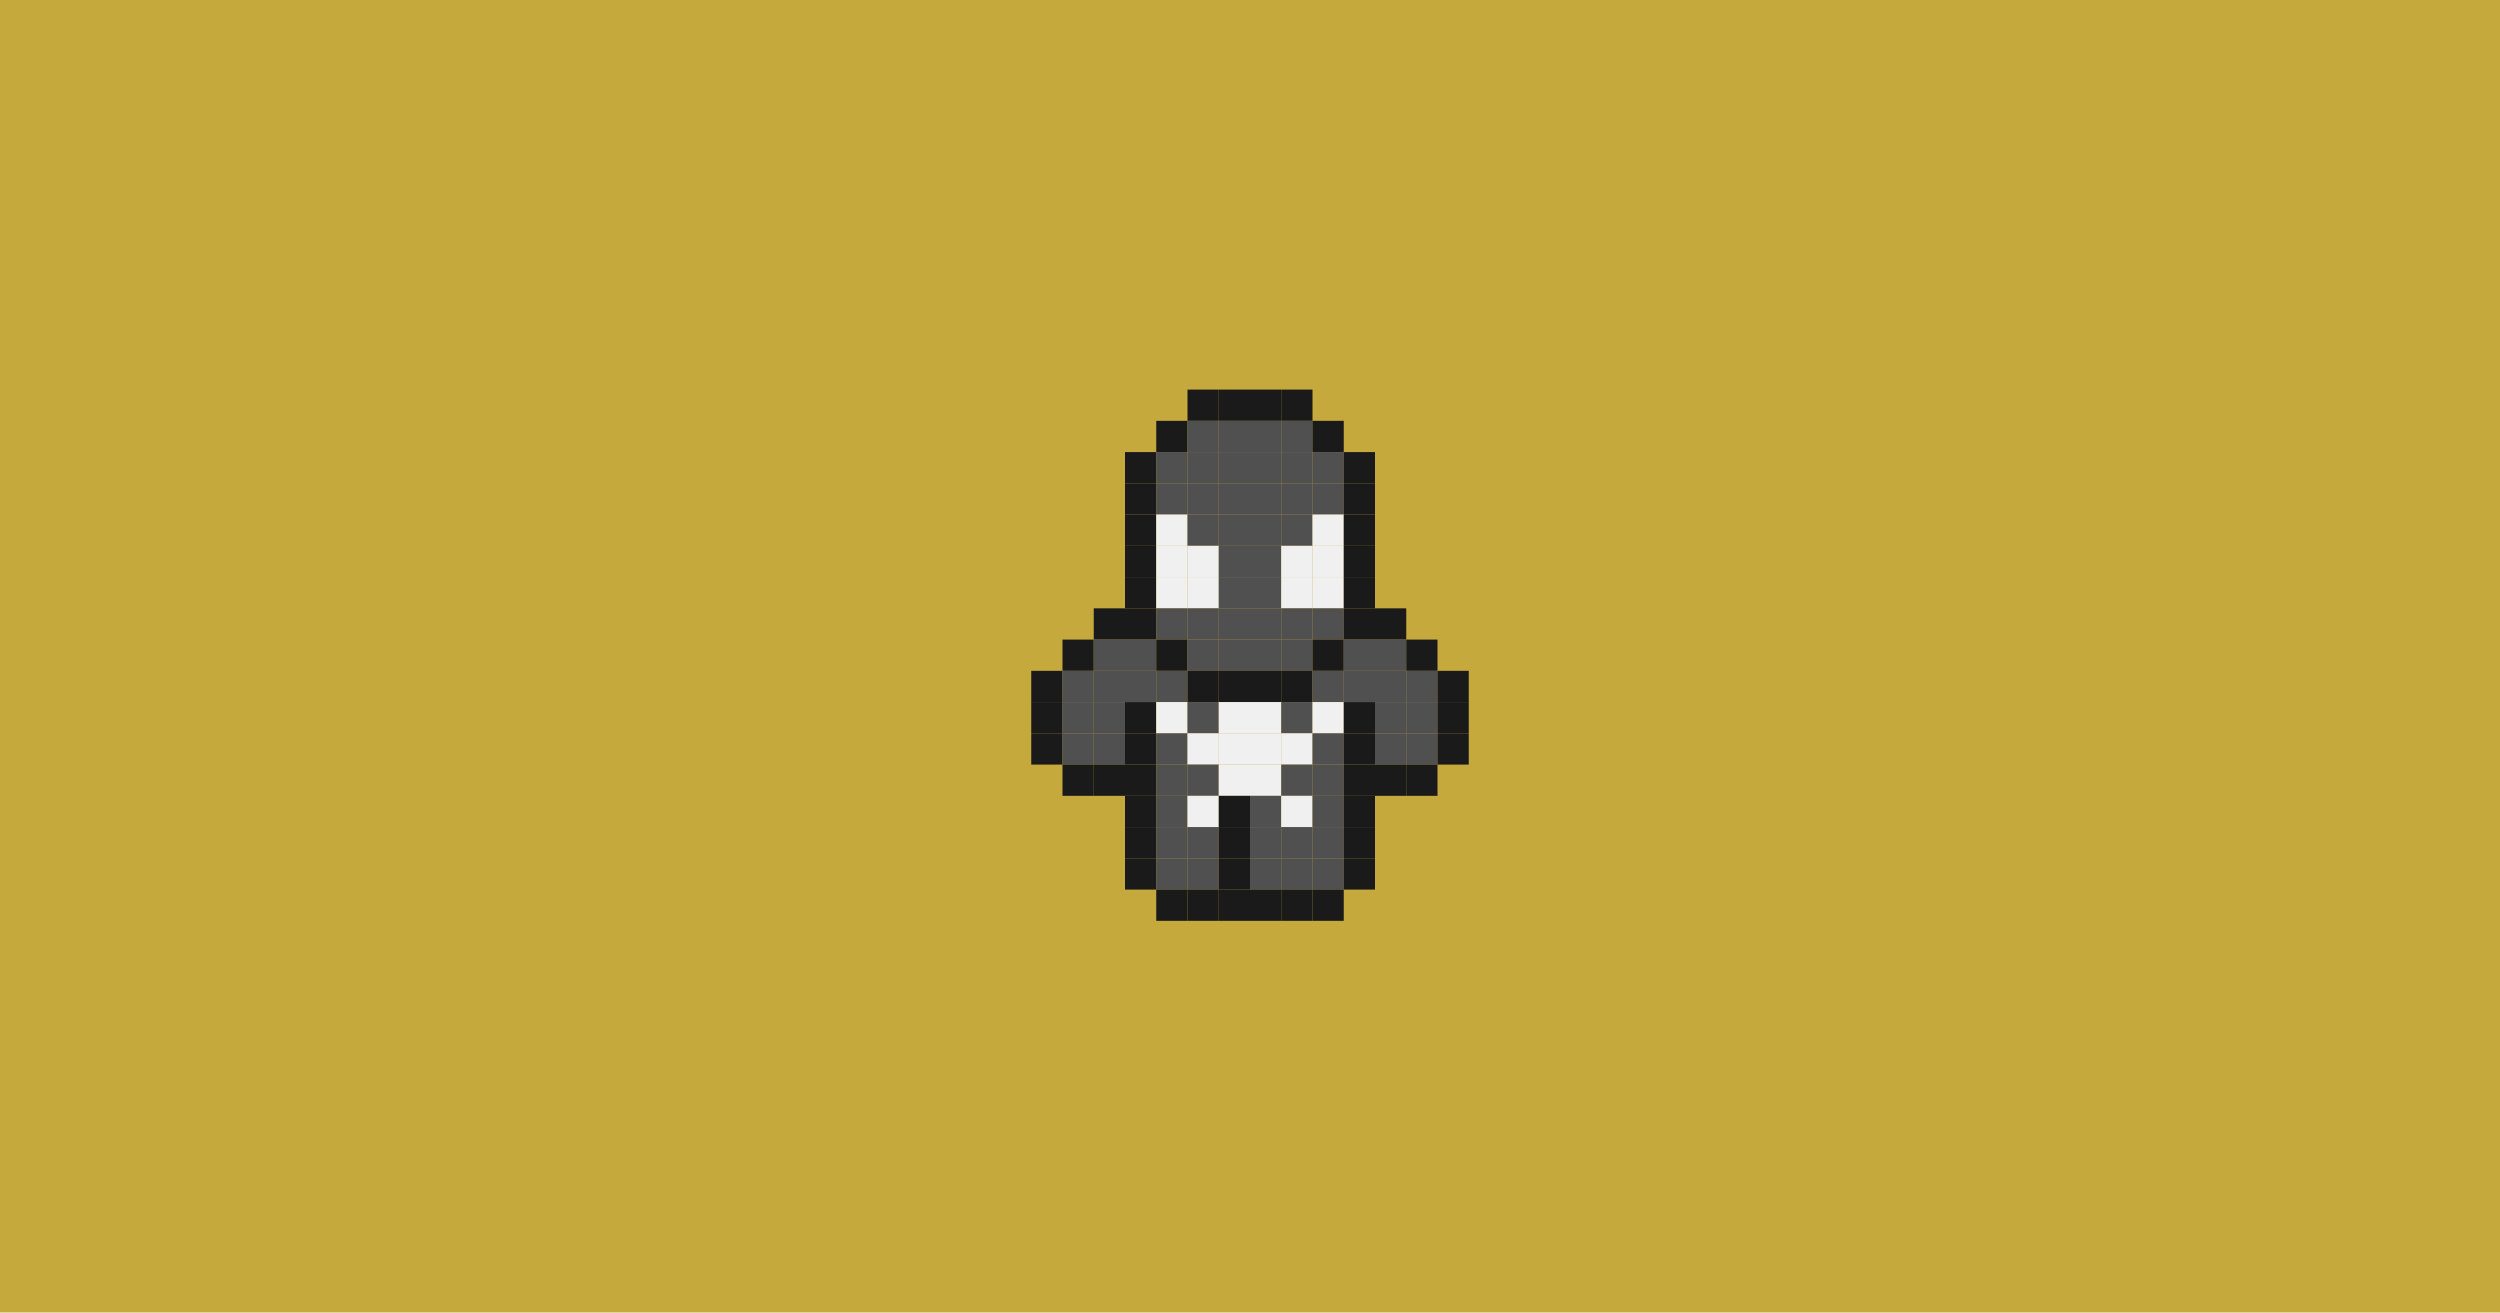
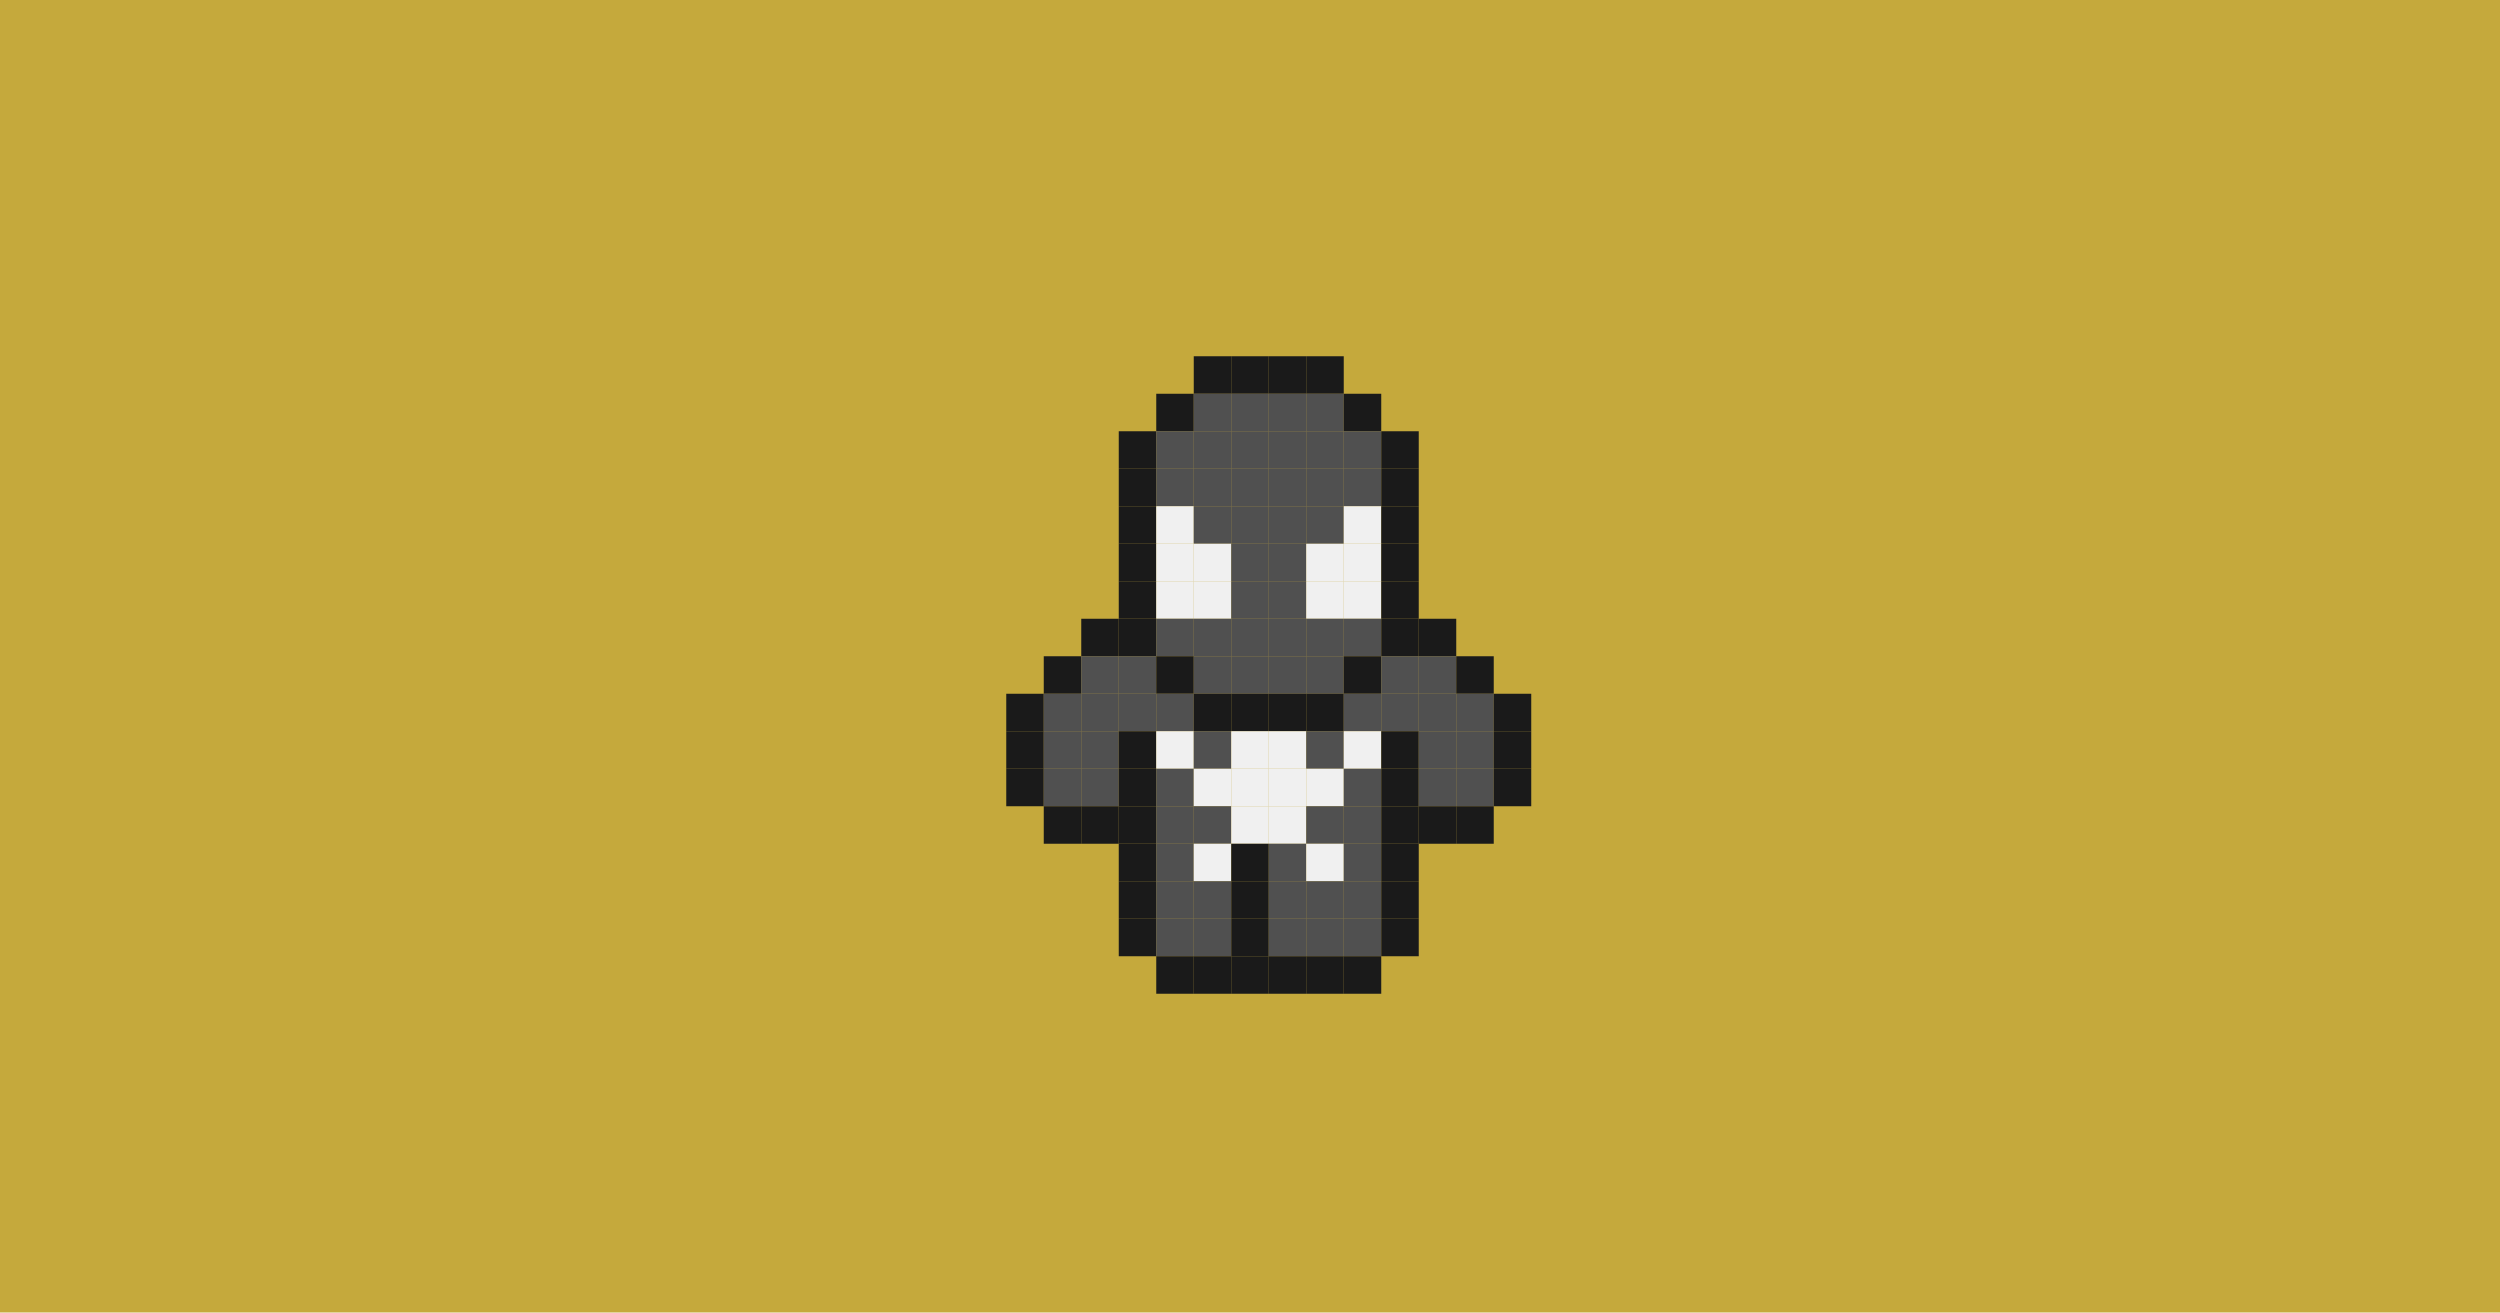
<svg xmlns="http://www.w3.org/2000/svg" width="1200" height="630" viewBox="0 0 1200 630" style="font-family: 'JetBrains Mono', monospace;">
  <defs>
    <style>
      .bg { fill: #c5a93c; }
      .b { fill: #1a1a1a; }
      .g { fill: #505050; }
      .w { fill: #f0f0f0; }
      .eye {
        fill: #f0f0f0;
        animation: blink 1.5s ease-in-out infinite;
      }
      @keyframes blink {
        0%, 70%, 100% { fill: #f0f0f0; }
        80%, 90% { fill: #505050; }
      }
    </style>
  </defs>
  <rect width="1200" height="630" class="bg" />
-   <g transform="translate(420, 112) scale(15)">
+   <g transform="translate(393, 81) scale(18)">
    <rect x="10" y="5" width="1" height="1" class="b" />
    <rect x="11" y="5" width="1" height="1" class="b" />
    <rect x="12" y="5" width="1" height="1" class="b" />
    <rect x="13" y="5" width="1" height="1" class="b" />
    <rect x="9" y="6" width="1" height="1" class="b" />
    <rect x="10" y="6" width="1" height="1" class="g" />
    <rect x="11" y="6" width="1" height="1" class="g" />
    <rect x="12" y="6" width="1" height="1" class="g" />
    <rect x="13" y="6" width="1" height="1" class="g" />
    <rect x="14" y="6" width="1" height="1" class="b" />
    <rect x="8" y="7" width="1" height="1" class="b" />
    <rect x="9" y="7" width="1" height="1" class="g" />
    <rect x="10" y="7" width="1" height="1" class="g" />
    <rect x="11" y="7" width="1" height="1" class="g" />
    <rect x="12" y="7" width="1" height="1" class="g" />
    <rect x="13" y="7" width="1" height="1" class="g" />
    <rect x="14" y="7" width="1" height="1" class="g" />
    <rect x="15" y="7" width="1" height="1" class="b" />
    <rect x="8" y="8" width="1" height="1" class="b" />
    <rect x="9" y="8" width="1" height="1" class="g" />
    <rect x="10" y="8" width="1" height="1" class="g" />
    <rect x="11" y="8" width="1" height="1" class="g" />
    <rect x="12" y="8" width="1" height="1" class="g" />
    <rect x="13" y="8" width="1" height="1" class="g" />
    <rect x="14" y="8" width="1" height="1" class="g" />
    <rect x="15" y="8" width="1" height="1" class="b" />
    <rect x="8" y="9" width="1" height="1" class="b" />
    <rect x="9" y="9" width="1" height="1" class="eye" />
    <rect x="10" y="9" width="1" height="1" class="g" />
    <rect x="11" y="9" width="1" height="1" class="g" />
    <rect x="12" y="9" width="1" height="1" class="g" />
    <rect x="13" y="9" width="1" height="1" class="g" />
    <rect x="14" y="9" width="1" height="1" class="eye" />
    <rect x="15" y="9" width="1" height="1" class="b" />
    <rect x="8" y="10" width="1" height="1" class="b" />
    <rect x="9" y="10" width="1" height="1" class="eye" />
    <rect x="10" y="10" width="1" height="1" class="eye" />
    <rect x="11" y="10" width="1" height="1" class="g" />
    <rect x="12" y="10" width="1" height="1" class="g" />
    <rect x="13" y="10" width="1" height="1" class="eye" />
    <rect x="14" y="10" width="1" height="1" class="eye" />
    <rect x="15" y="10" width="1" height="1" class="b" />
    <rect x="8" y="11" width="1" height="1" class="b" />
    <rect x="9" y="11" width="1" height="1" class="eye" />
    <rect x="10" y="11" width="1" height="1" class="eye" />
    <rect x="11" y="11" width="1" height="1" class="g" />
    <rect x="12" y="11" width="1" height="1" class="g" />
    <rect x="13" y="11" width="1" height="1" class="eye" />
    <rect x="14" y="11" width="1" height="1" class="eye" />
    <rect x="15" y="11" width="1" height="1" class="b" />
    <rect x="7" y="12" width="1" height="1" class="b" />
    <rect x="8" y="12" width="1" height="1" class="b" />
    <rect x="9" y="12" width="1" height="1" class="g" />
    <rect x="10" y="12" width="1" height="1" class="g" />
    <rect x="11" y="12" width="1" height="1" class="g" />
    <rect x="12" y="12" width="1" height="1" class="g" />
    <rect x="13" y="12" width="1" height="1" class="g" />
    <rect x="14" y="12" width="1" height="1" class="g" />
    <rect x="15" y="12" width="1" height="1" class="b" />
    <rect x="16" y="12" width="1" height="1" class="b" />
    <rect x="6" y="13" width="1" height="1" class="b" />
    <rect x="7" y="13" width="1" height="1" class="g" />
    <rect x="8" y="13" width="1" height="1" class="g" />
    <rect x="9" y="13" width="1" height="1" class="b" />
    <rect x="10" y="13" width="1" height="1" class="g" />
    <rect x="11" y="13" width="1" height="1" class="g" />
    <rect x="12" y="13" width="1" height="1" class="g" />
    <rect x="13" y="13" width="1" height="1" class="g" />
    <rect x="14" y="13" width="1" height="1" class="b" />
    <rect x="15" y="13" width="1" height="1" class="g" />
    <rect x="16" y="13" width="1" height="1" class="g" />
    <rect x="17" y="13" width="1" height="1" class="b" />
    <rect x="5" y="14" width="1" height="1" class="b" />
    <rect x="6" y="14" width="1" height="1" class="g" />
    <rect x="7" y="14" width="1" height="1" class="g" />
    <rect x="8" y="14" width="1" height="1" class="g" />
    <rect x="9" y="14" width="1" height="1" class="g" />
    <rect x="10" y="14" width="1" height="1" class="b" />
    <rect x="11" y="14" width="1" height="1" class="b" />
    <rect x="12" y="14" width="1" height="1" class="b" />
    <rect x="13" y="14" width="1" height="1" class="b" />
    <rect x="14" y="14" width="1" height="1" class="g" />
    <rect x="15" y="14" width="1" height="1" class="g" />
    <rect x="16" y="14" width="1" height="1" class="g" />
    <rect x="17" y="14" width="1" height="1" class="g" />
    <rect x="18" y="14" width="1" height="1" class="b" />
    <rect x="5" y="15" width="1" height="1" class="b" />
    <rect x="6" y="15" width="1" height="1" class="g" />
    <rect x="7" y="15" width="1" height="1" class="g" />
    <rect x="8" y="15" width="1" height="1" class="b" />
    <rect x="9" y="15" width="1" height="1" class="w" />
    <rect x="10" y="15" width="1" height="1" class="g" />
    <rect x="11" y="15" width="1" height="1" class="w" />
    <rect x="12" y="15" width="1" height="1" class="w" />
    <rect x="13" y="15" width="1" height="1" class="g" />
    <rect x="14" y="15" width="1" height="1" class="w" />
    <rect x="15" y="15" width="1" height="1" class="b" />
    <rect x="16" y="15" width="1" height="1" class="g" />
    <rect x="17" y="15" width="1" height="1" class="g" />
    <rect x="18" y="15" width="1" height="1" class="b" />
    <rect x="5" y="16" width="1" height="1" class="b" />
    <rect x="6" y="16" width="1" height="1" class="g" />
    <rect x="7" y="16" width="1" height="1" class="g" />
    <rect x="8" y="16" width="1" height="1" class="b" />
    <rect x="9" y="16" width="1" height="1" class="g" />
    <rect x="10" y="16" width="1" height="1" class="w" />
    <rect x="11" y="16" width="1" height="1" class="w" />
    <rect x="12" y="16" width="1" height="1" class="w" />
    <rect x="13" y="16" width="1" height="1" class="w" />
    <rect x="14" y="16" width="1" height="1" class="g" />
    <rect x="15" y="16" width="1" height="1" class="b" />
    <rect x="16" y="16" width="1" height="1" class="g" />
    <rect x="17" y="16" width="1" height="1" class="g" />
    <rect x="18" y="16" width="1" height="1" class="b" />
    <rect x="6" y="17" width="1" height="1" class="b" />
    <rect x="7" y="17" width="1" height="1" class="b" />
    <rect x="8" y="17" width="1" height="1" class="b" />
    <rect x="9" y="17" width="1" height="1" class="g" />
    <rect x="10" y="17" width="1" height="1" class="g" />
    <rect x="11" y="17" width="1" height="1" class="w" />
    <rect x="12" y="17" width="1" height="1" class="w" />
    <rect x="13" y="17" width="1" height="1" class="g" />
    <rect x="14" y="17" width="1" height="1" class="g" />
    <rect x="15" y="17" width="1" height="1" class="b" />
    <rect x="16" y="17" width="1" height="1" class="b" />
    <rect x="17" y="17" width="1" height="1" class="b" />
    <rect x="8" y="18" width="1" height="1" class="b" />
    <rect x="9" y="18" width="1" height="1" class="g" />
    <rect x="10" y="18" width="1" height="1" class="w" />
    <rect x="11" y="18" width="1" height="1" class="b" />
    <rect x="12" y="18" width="1" height="1" class="g" />
    <rect x="13" y="18" width="1" height="1" class="w" />
    <rect x="14" y="18" width="1" height="1" class="g" />
    <rect x="15" y="18" width="1" height="1" class="b" />
    <rect x="8" y="19" width="1" height="1" class="b" />
    <rect x="9" y="19" width="1" height="1" class="g" />
    <rect x="10" y="19" width="1" height="1" class="g" />
    <rect x="11" y="19" width="1" height="1" class="b" />
    <rect x="12" y="19" width="1" height="1" class="g" />
    <rect x="13" y="19" width="1" height="1" class="g" />
    <rect x="14" y="19" width="1" height="1" class="g" />
    <rect x="15" y="19" width="1" height="1" class="b" />
    <rect x="8" y="20" width="1" height="1" class="b" />
    <rect x="9" y="20" width="1" height="1" class="g" />
    <rect x="10" y="20" width="1" height="1" class="g" />
    <rect x="11" y="20" width="1" height="1" class="b" />
    <rect x="12" y="20" width="1" height="1" class="g" />
    <rect x="13" y="20" width="1" height="1" class="g" />
    <rect x="14" y="20" width="1" height="1" class="g" />
    <rect x="15" y="20" width="1" height="1" class="b" />
    <rect x="9" y="21" width="1" height="1" class="b" />
    <rect x="10" y="21" width="1" height="1" class="b" />
    <rect x="11" y="21" width="1" height="1" class="b" />
    <rect x="12" y="21" width="1" height="1" class="b" />
    <rect x="13" y="21" width="1" height="1" class="b" />
    <rect x="14" y="21" width="1" height="1" class="b" />
  </g>
</svg>
